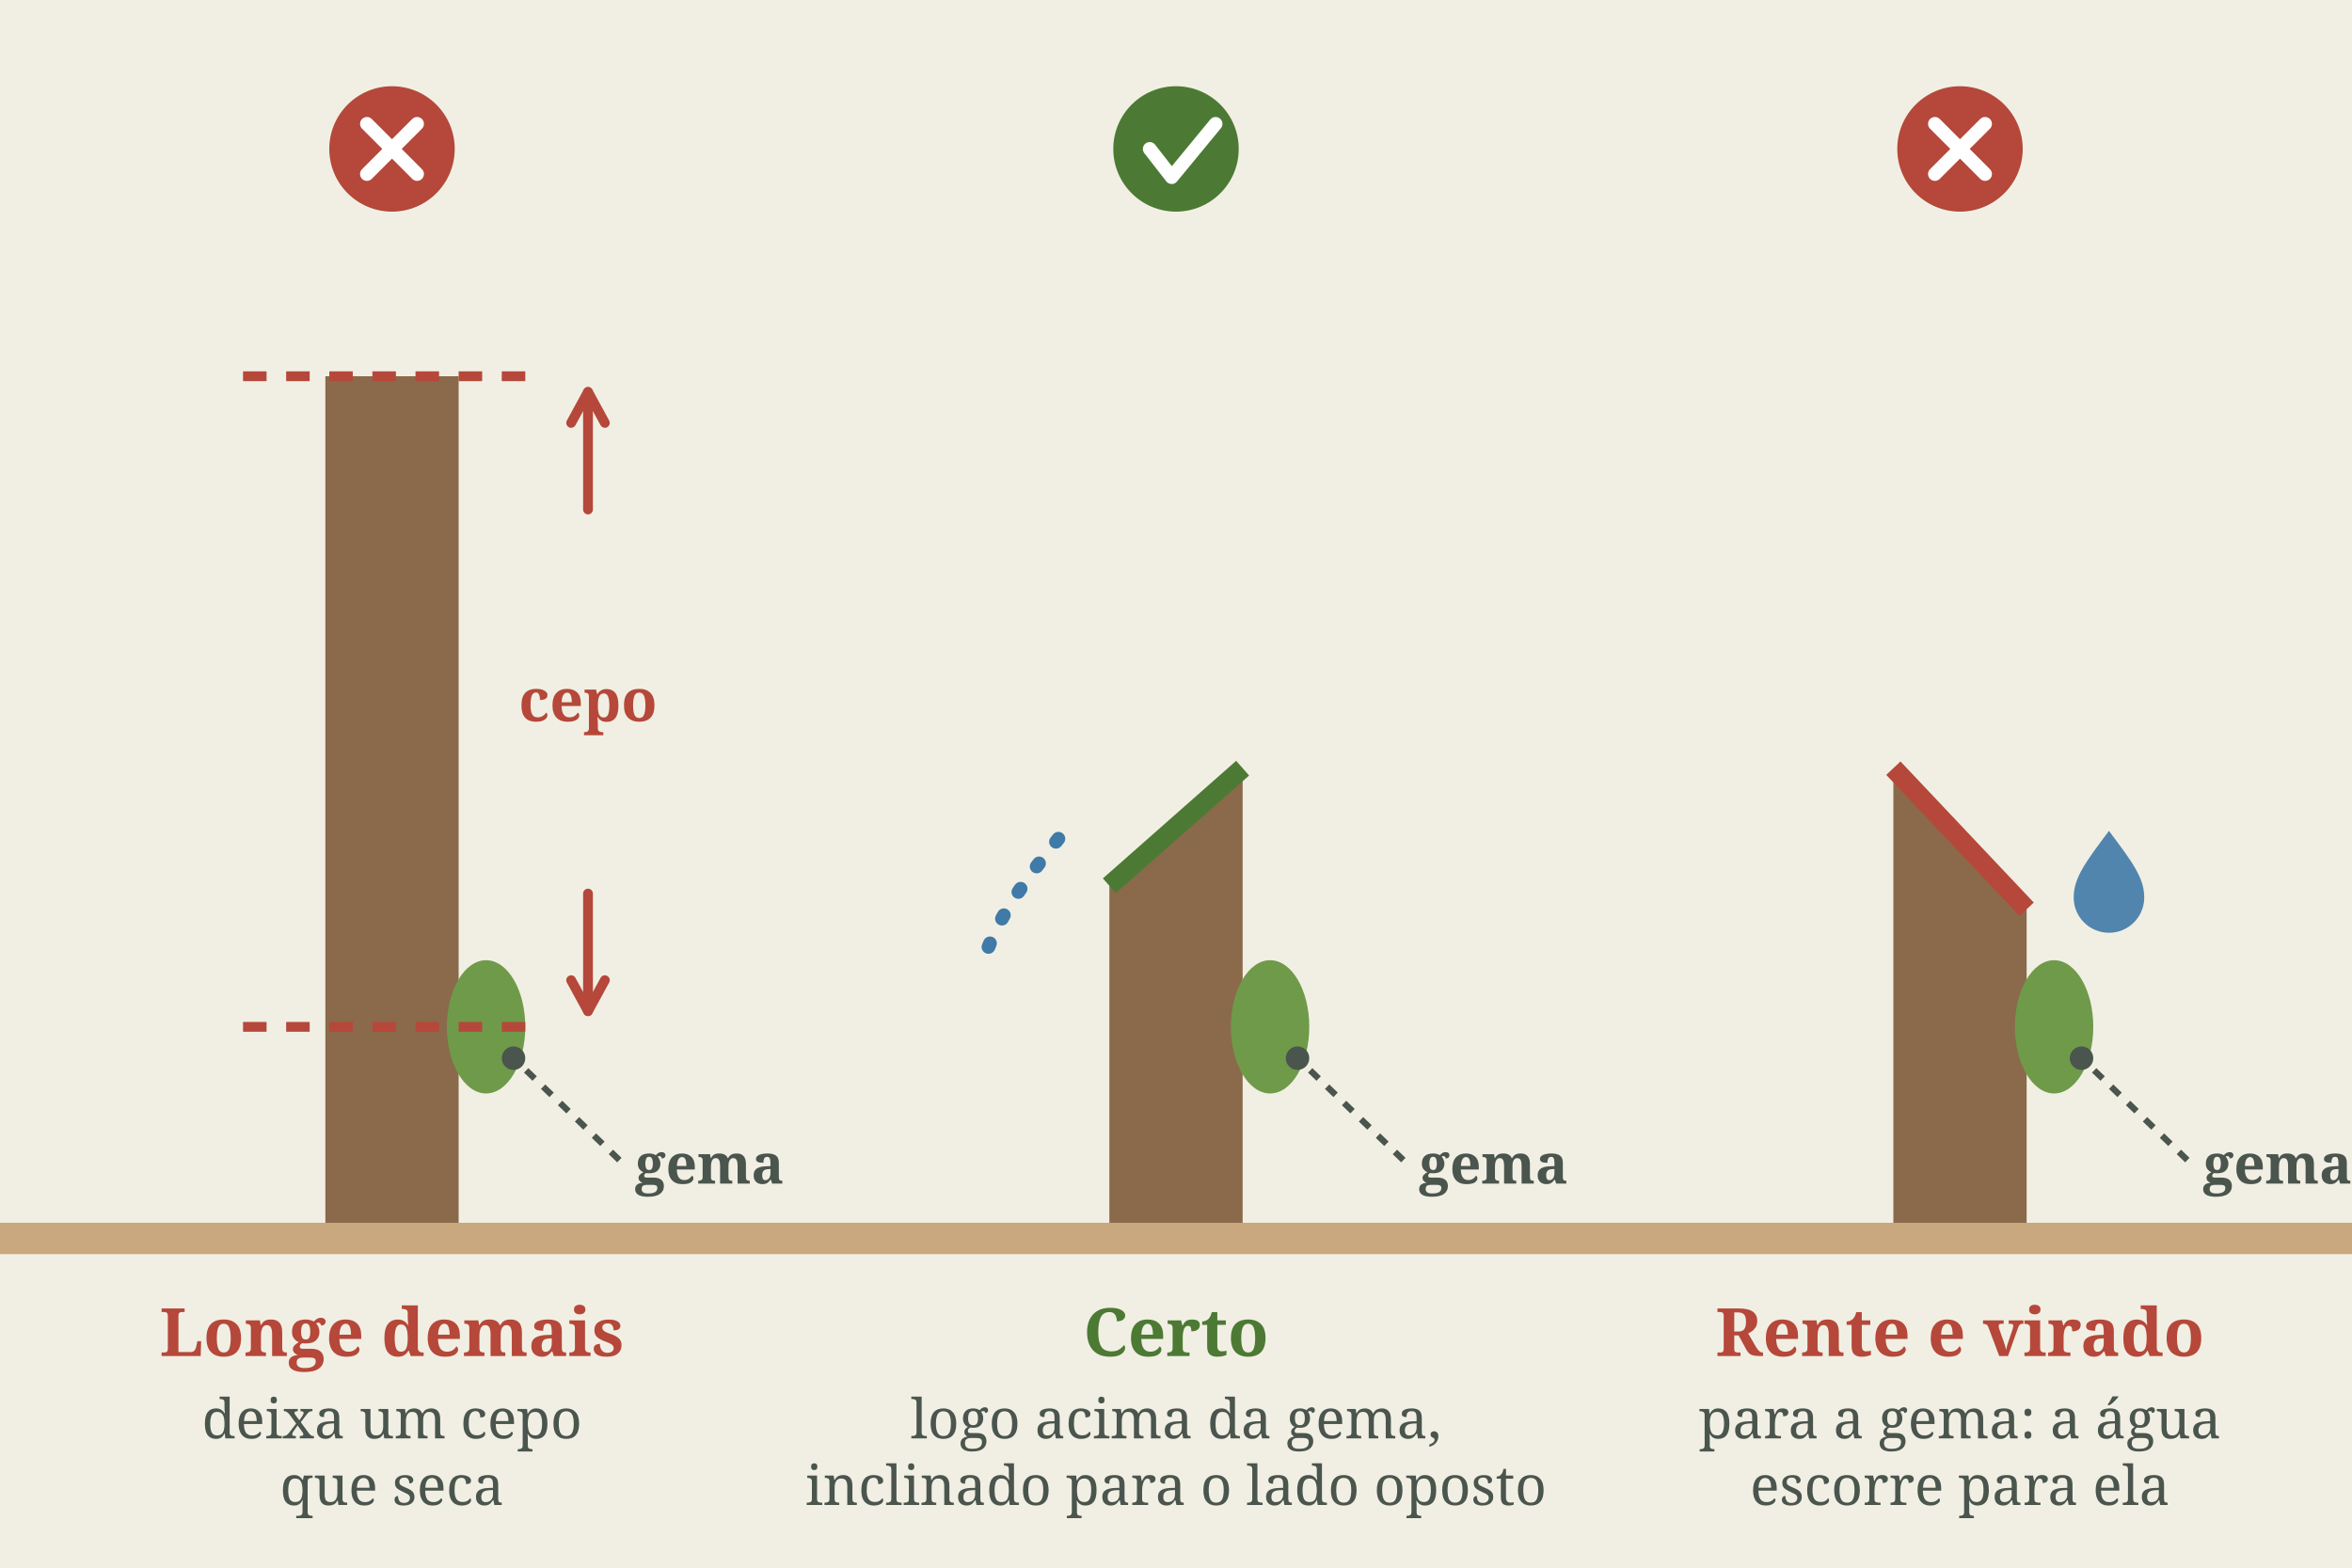
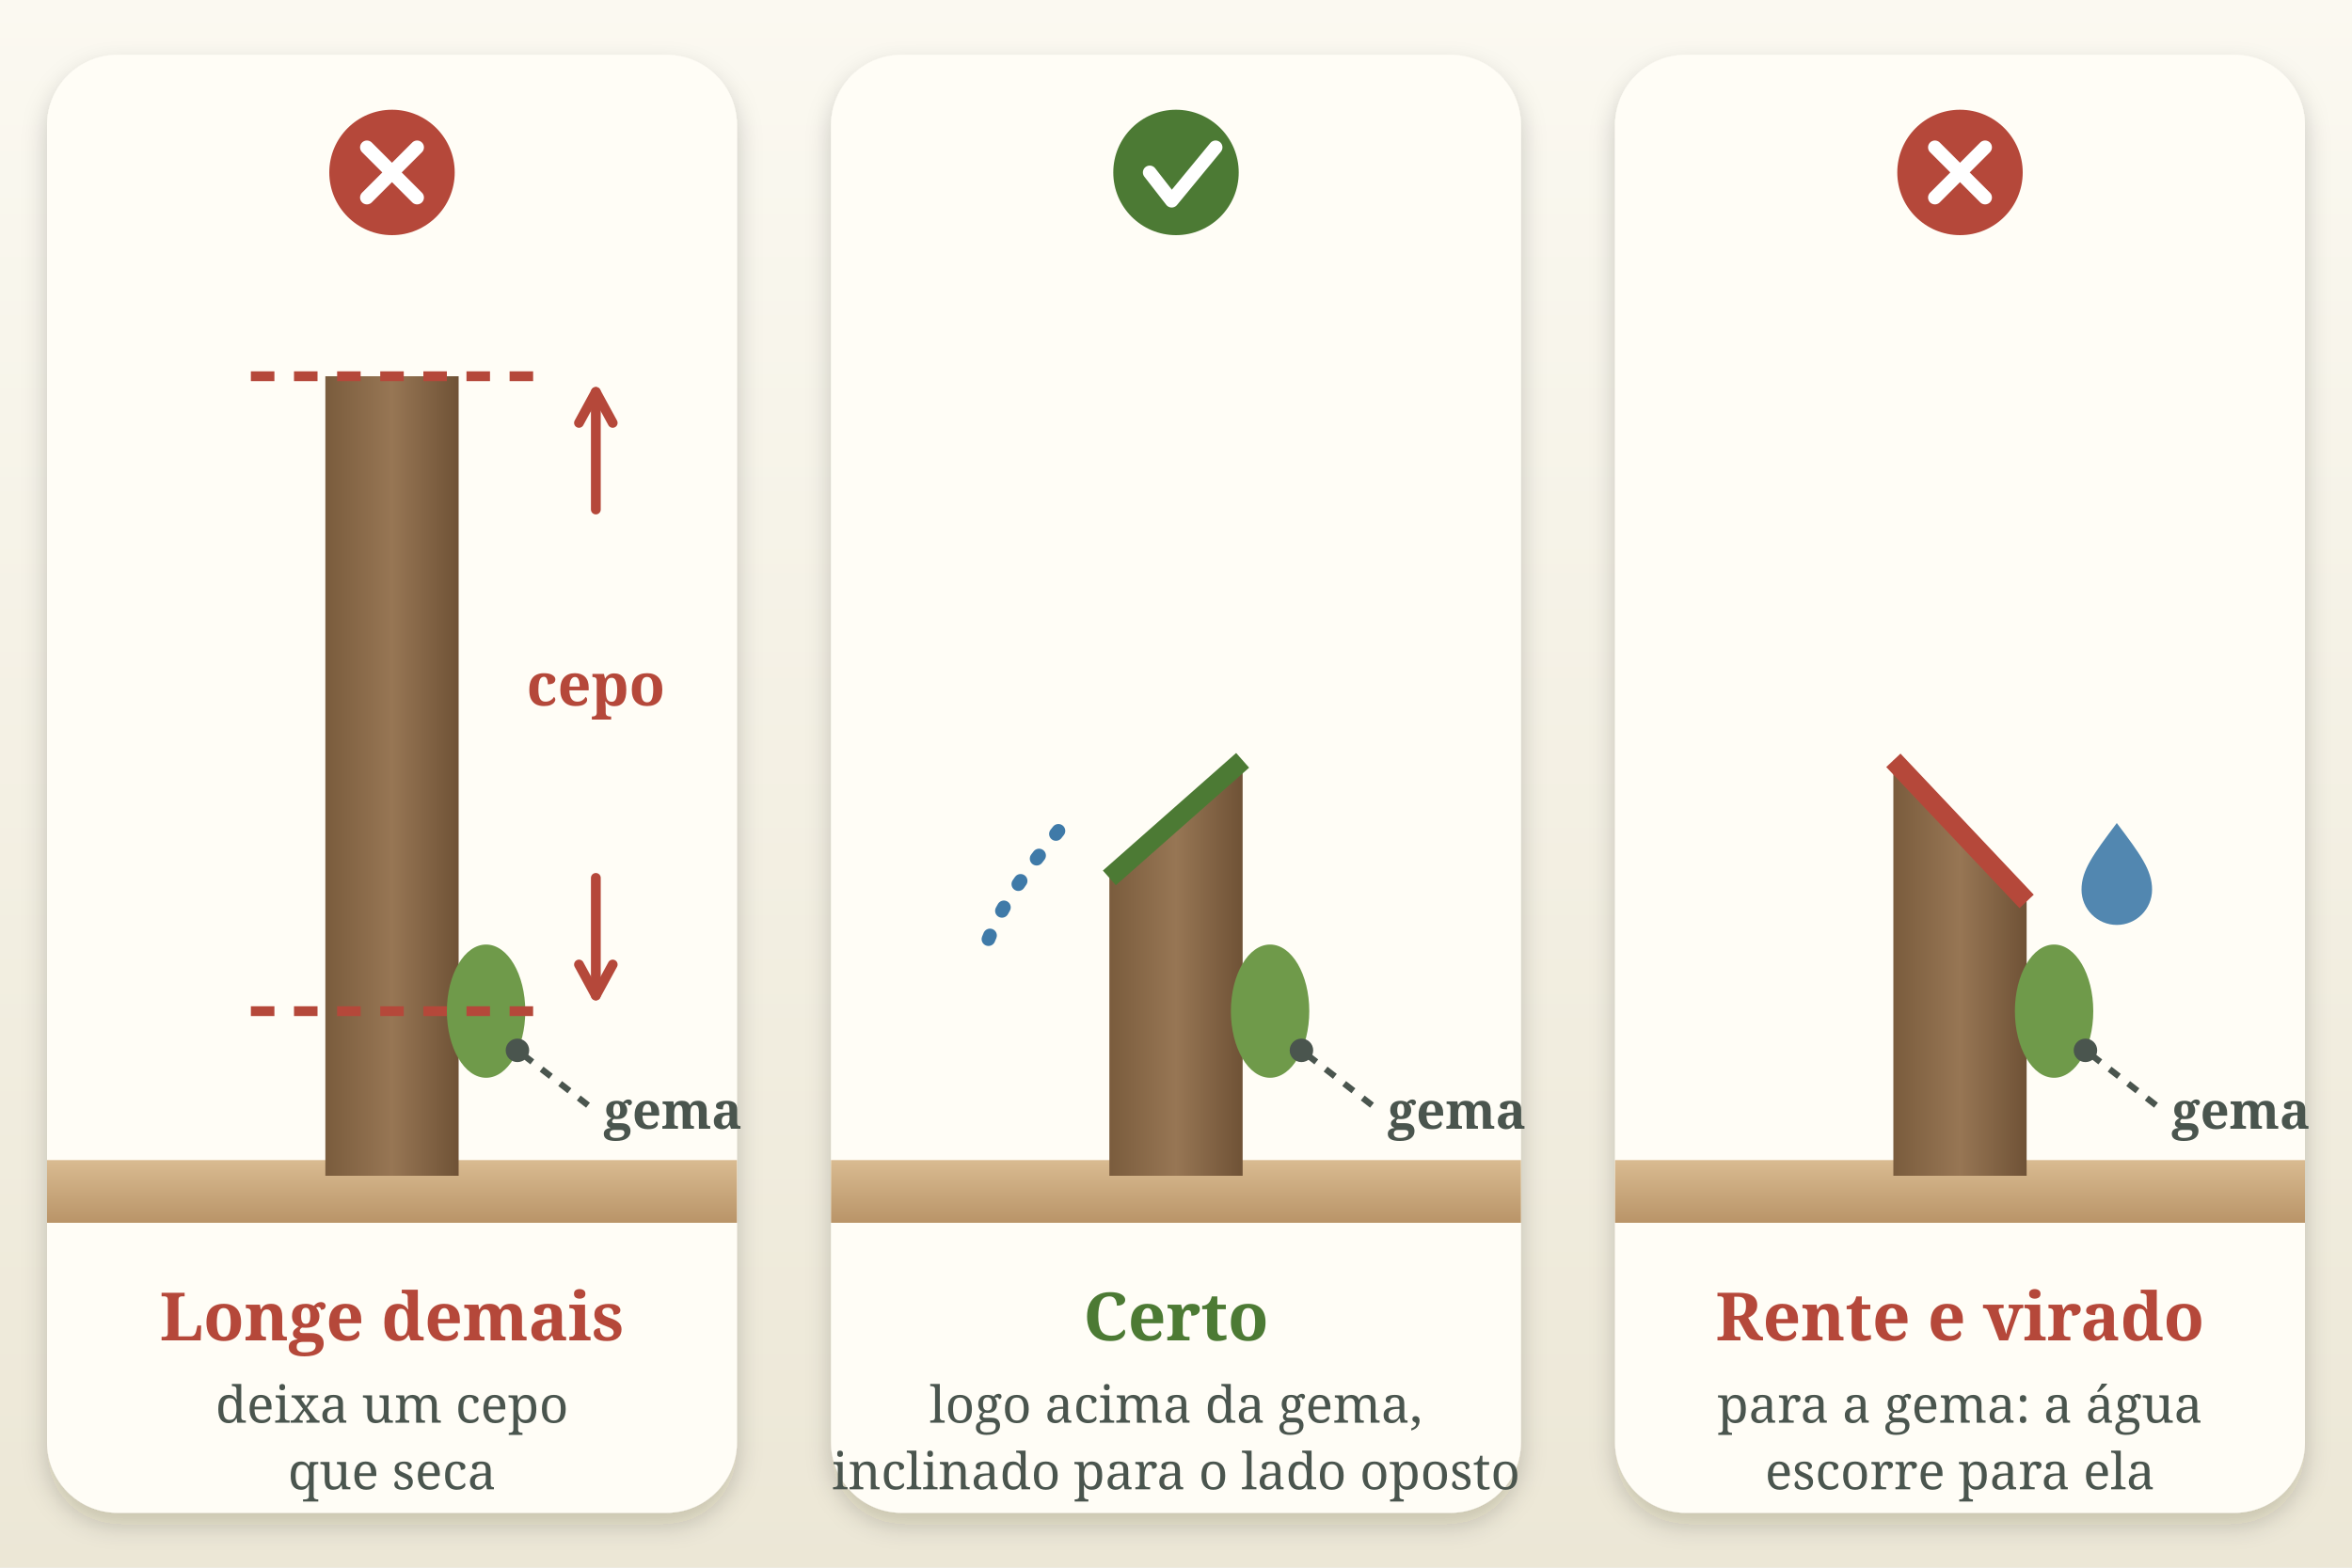
<svg xmlns="http://www.w3.org/2000/svg" viewBox="0 0 600 400" role="img" font-family="Georgia, serif">
-   <rect width="600" height="400" fill="#f1efe3" />
-   <polygon points="83,312 83,96 117,96 117,312" fill="#8a6a4a" />
-   <ellipse cx="124" cy="262" rx="10" ry="17" fill="#6f9a4a" />
-   <path d="M62 96h76M62 262h76" stroke="#b5483a" stroke-width="2.5" stroke-dasharray="6 5" />
-   <path d="M150 130L150 100" stroke="#b5483a" stroke-width="2.5" stroke-linecap="round" />
-   <path d="M154.3 107.9L150 100L145.7 107.9" fill="none" stroke="#b5483a" stroke-width="2.5" stroke-linecap="round" stroke-linejoin="round" />
-   <path d="M150 228L150 258" stroke="#b5483a" stroke-width="2.5" stroke-linecap="round" />
-   <path d="M145.7 250.1L150 258L154.3 250.1" fill="none" stroke="#b5483a" stroke-width="2.5" stroke-linecap="round" stroke-linejoin="round" />
-   <text x="150" y="184" font-size="15" font-weight="700" fill="#b5483a" text-anchor="middle">cepo</text>
-   <polygon points="283,312 283,226 317,196 317,312" fill="#8a6a4a" />
-   <ellipse cx="324" cy="262" rx="10" ry="17" fill="#6f9a4a" />
-   <path d="M283 226L317 196" stroke="#4c7a34" stroke-width="5" />
-   <path d="M270 214c-8 10-14 18-18 28" fill="none" stroke="#3f7aa8" stroke-width="3.5" stroke-dasharray="1 7" stroke-linecap="round" />
-   <polygon points="483,312 483,196 517,232 517,312" fill="#8a6a4a" />
-   <ellipse cx="524" cy="262" rx="10" ry="17" fill="#6f9a4a" />
-   <path d="M483 196L517 232" stroke="#b5483a" stroke-width="5" />
-   <path d="M538 212c-6 8-9 12-9 17a9 9 0 0 0 18 0c0-5-3-9-9-17z" fill="#3f7aa8" opacity=".9" />
-   <path d="M158 296L131 270" stroke="#4a554e" stroke-width="1.6" stroke-dasharray="3 3" />
-   <circle cx="131" cy="270" r="3" fill="#4a554e" />
-   <text x="162" y="302" font-size="14" font-weight="600" fill="#4a554e" text-anchor="start">gema</text>
-   <path d="M358 296L331 270" stroke="#4a554e" stroke-width="1.6" stroke-dasharray="3 3" />
-   <circle cx="331" cy="270" r="3" fill="#4a554e" />
-   <text x="362" y="302" font-size="14" font-weight="600" fill="#4a554e" text-anchor="start">gema</text>
-   <path d="M558 296L531 270" stroke="#4a554e" stroke-width="1.6" stroke-dasharray="3 3" />
-   <circle cx="531" cy="270" r="3" fill="#4a554e" />
-   <text x="562" y="302" font-size="14" font-weight="600" fill="#4a554e" text-anchor="start">gema</text>
-   <circle cx="100" cy="38" r="16" fill="#b5483a" />
-   <path d="M93.6 31.6l12.8 12.8M106.4 31.6l-12.8 12.8" stroke="#fff" stroke-width="3.5" stroke-linecap="round" />
-   <circle cx="300" cy="38" r="16" fill="#4c7a34" />
-   <path d="M293.3 38l5.6 7.2 11.2-13.6" stroke="#fff" stroke-width="3.5" stroke-linecap="round" stroke-linejoin="round" fill="none" />
-   <circle cx="500" cy="38" r="16" fill="#b5483a" />
-   <path d="M493.6 31.6l12.8 12.8M506.4 31.6l-12.8 12.8" stroke="#fff" stroke-width="3.5" stroke-linecap="round" />
-   <text x="100" y="346" font-size="17" font-weight="700" fill="#b5483a" text-anchor="middle">Longe demais</text>
-   <text x="100" y="367" font-size="14" font-weight="400" fill="#4a554e" text-anchor="middle">deixa um cepo</text>
-   <text x="100" y="384" font-size="14" font-weight="400" fill="#4a554e" text-anchor="middle">que seca</text>
-   <text x="300" y="346" font-size="17" font-weight="700" fill="#4c7a34" text-anchor="middle">Certo</text>
-   <text x="300" y="367" font-size="14" font-weight="400" fill="#4a554e" text-anchor="middle">logo acima da gema,</text>
-   <text x="300" y="384" font-size="14" font-weight="400" fill="#4a554e" text-anchor="middle">inclinado para o lado oposto</text>
-   <text x="500" y="346" font-size="17" font-weight="700" fill="#b5483a" text-anchor="middle">Rente e virado</text>
-   <text x="500" y="367" font-size="14" font-weight="400" fill="#4a554e" text-anchor="middle">para a gema: a água</text>
-   <text x="500" y="384" font-size="14" font-weight="400" fill="#4a554e" text-anchor="middle">escorre para ela</text>
-   <rect y="312" width="600" height="8" fill="#c9a77f" />
+   <defs>
+     <linearGradient id="gBg" x1="0" y1="0" x2="0" y2="1">
+       <stop offset="0" stop-color="#fbf9f1" />
+       <stop offset="1" stop-color="#ece7d6" />
+     </linearGradient>
+     <linearGradient id="gSolo" x1="0" y1="0" x2="0" y2="1">
+       <stop offset="0" stop-color="#d9bb91" />
+       <stop offset="1" stop-color="#b99468" />
+     </linearGradient>
+     <linearGradient id="gMadeira" x1="0" y1="0" x2="1" y2="0">
+       <stop offset="0" stop-color="#7a5c3d" />
+       <stop offset=".5" stop-color="#977654" />
+       <stop offset="1" stop-color="#6f5236" />
+     </linearGradient>
+     <linearGradient id="gComp" x1="0" y1="0" x2="0" y2="1">
+       <stop offset="0" stop-color="#5d4731" />
+       <stop offset="1" stop-color="#3b2d1f" />
+     </linearGradient>
+     <linearGradient id="gFolha" x1="0" y1="0" x2="1" y2="1">
+       <stop offset="0" stop-color="#a6d474" />
+       <stop offset="1" stop-color="#4d8a37" />
+     </linearGradient>
+     <pattern id="gTex" width="22" height="22" patternUnits="userSpaceOnUse">
+       <circle cx="4" cy="5" r="1.3" fill="#fff" opacity=".16" />
+       <circle cx="15" cy="11" r="1.6" fill="#5a3f26" opacity=".12" />
+       <circle cx="9" cy="18" r="1.1" fill="#fff" opacity=".12" />
+       <circle cx="19" cy="3" r="1" fill="#5a3f26" opacity=".10" />
+     </pattern>
+     <filter id="sombra" x="-10%" y="-10%" width="125%" height="135%">
+       <feDropShadow dx="0" dy="3" stdDeviation="3.2" flood-color="#2f2a1c" flood-opacity=".20" />
+     </filter>
+   </defs>
+   <rect width="600" height="400" fill="url(#gBg)" />
+   <rect x="12" y="14" width="176" height="372" rx="18" fill="#fffdf6" filter="url(#sombra)" />
+   <path d="M12 296H188V312H12Z" fill="url(#gSolo)" />
+   <rect x="212" y="14" width="176" height="372" rx="18" fill="#fffdf6" filter="url(#sombra)" />
+   <path d="M212 296H388V312H212Z" fill="url(#gSolo)" />
+   <rect x="412" y="14" width="176" height="372" rx="18" fill="#fffdf6" filter="url(#sombra)" />
+   <path d="M412 296H588V312H412Z" fill="url(#gSolo)" />
+   <polygon points="83,300 83,96 117,96 117,300" fill="url(#gMadeira)" />
+   <ellipse cx="124" cy="258" rx="10" ry="17" fill="#6f9a4a" />
+   <path d="M64 96h72M64 258h72" stroke="#b5483a" stroke-width="2.5" stroke-dasharray="6 5" />
+   <path d="M152 130L152 100" stroke="#b5483a" stroke-width="2.5" stroke-linecap="round" />
+   <path d="M156.3 107.9L152 100L147.7 107.9" fill="none" stroke="#b5483a" stroke-width="2.5" stroke-linecap="round" stroke-linejoin="round" />
+   <path d="M152 224L152 254" stroke="#b5483a" stroke-width="2.5" stroke-linecap="round" />
+   <path d="M147.7 246.1L152 254L156.3 246.1" fill="none" stroke="#b5483a" stroke-width="2.5" stroke-linecap="round" stroke-linejoin="round" />
+   <text x="152" y="180" font-size="15" font-weight="700" fill="#b5483a" text-anchor="middle">cepo</text>
+   <polygon points="283,300 283,224 317,194 317,300" fill="url(#gMadeira)" />
+   <ellipse cx="324" cy="258" rx="10" ry="17" fill="#6f9a4a" />
+   <path d="M283 224L317 194" stroke="#4c7a34" stroke-width="5" />
+   <path d="M270 212c-8 10-14 18-18 28" fill="none" stroke="#3f7aa8" stroke-width="3.5" stroke-dasharray="1 7" stroke-linecap="round" />
+   <polygon points="483,300 483,194 517,230 517,300" fill="url(#gMadeira)" />
+   <ellipse cx="524" cy="258" rx="10" ry="17" fill="#6f9a4a" />
+   <path d="M483 194L517 230" stroke="#b5483a" stroke-width="5" />
+   <path d="M540 210c-6 8-9 12-9 17a9 9 0 0 0 18 0c0-5-3-9-9-17z" fill="#3f7aa8" opacity=".9" />
+   <path d="M150 282L132 268" stroke="#4a554e" stroke-width="1.6" stroke-dasharray="3 3" />
+   <circle cx="132" cy="268" r="3" fill="#4a554e" />
+   <text x="154" y="288" font-size="13" font-weight="600" fill="#4a554e" text-anchor="start">gema</text>
+   <path d="M350 282L332 268" stroke="#4a554e" stroke-width="1.6" stroke-dasharray="3 3" />
+   <circle cx="332" cy="268" r="3" fill="#4a554e" />
+   <text x="354" y="288" font-size="13" font-weight="600" fill="#4a554e" text-anchor="start">gema</text>
+   <path d="M550 282L532 268" stroke="#4a554e" stroke-width="1.6" stroke-dasharray="3 3" />
+   <circle cx="532" cy="268" r="3" fill="#4a554e" />
+   <text x="554" y="288" font-size="13" font-weight="600" fill="#4a554e" text-anchor="start">gema</text>
+   <circle cx="100" cy="44" r="16" fill="#b5483a" />
+   <path d="M93.6 37.6l12.8 12.8M106.4 37.6l-12.8 12.8" stroke="#fff" stroke-width="3.5" stroke-linecap="round" />
+   <circle cx="300" cy="44" r="16" fill="#4c7a34" />
+   <path d="M293.3 44l5.6 7.2 11.2-13.6" stroke="#fff" stroke-width="3.5" stroke-linecap="round" stroke-linejoin="round" fill="none" />
+   <circle cx="500" cy="44" r="16" fill="#b5483a" />
+   <path d="M493.6 37.6l12.8 12.8M506.4 37.6l-12.8 12.8" stroke="#fff" stroke-width="3.5" stroke-linecap="round" />
+   <text x="100" y="342" font-size="17" font-weight="700" fill="#b5483a" text-anchor="middle">Longe demais</text>
+   <text x="100" y="363" font-size="13" font-weight="400" fill="#4a554e" text-anchor="middle">deixa um cepo</text>
+   <text x="100" y="380" font-size="13" font-weight="400" fill="#4a554e" text-anchor="middle">que seca</text>
+   <text x="300" y="342" font-size="17" font-weight="700" fill="#4c7a34" text-anchor="middle">Certo</text>
+   <text x="300" y="363" font-size="13" font-weight="400" fill="#4a554e" text-anchor="middle">logo acima da gema,</text>
+   <text x="300" y="380" font-size="13" font-weight="400" fill="#4a554e" text-anchor="middle">inclinado para o lado oposto</text>
+   <text x="500" y="342" font-size="17" font-weight="700" fill="#b5483a" text-anchor="middle">Rente e virado</text>
+   <text x="500" y="363" font-size="13" font-weight="400" fill="#4a554e" text-anchor="middle">para a gema: a água</text>
+   <text x="500" y="380" font-size="13" font-weight="400" fill="#4a554e" text-anchor="middle">escorre para ela</text>
</svg>
